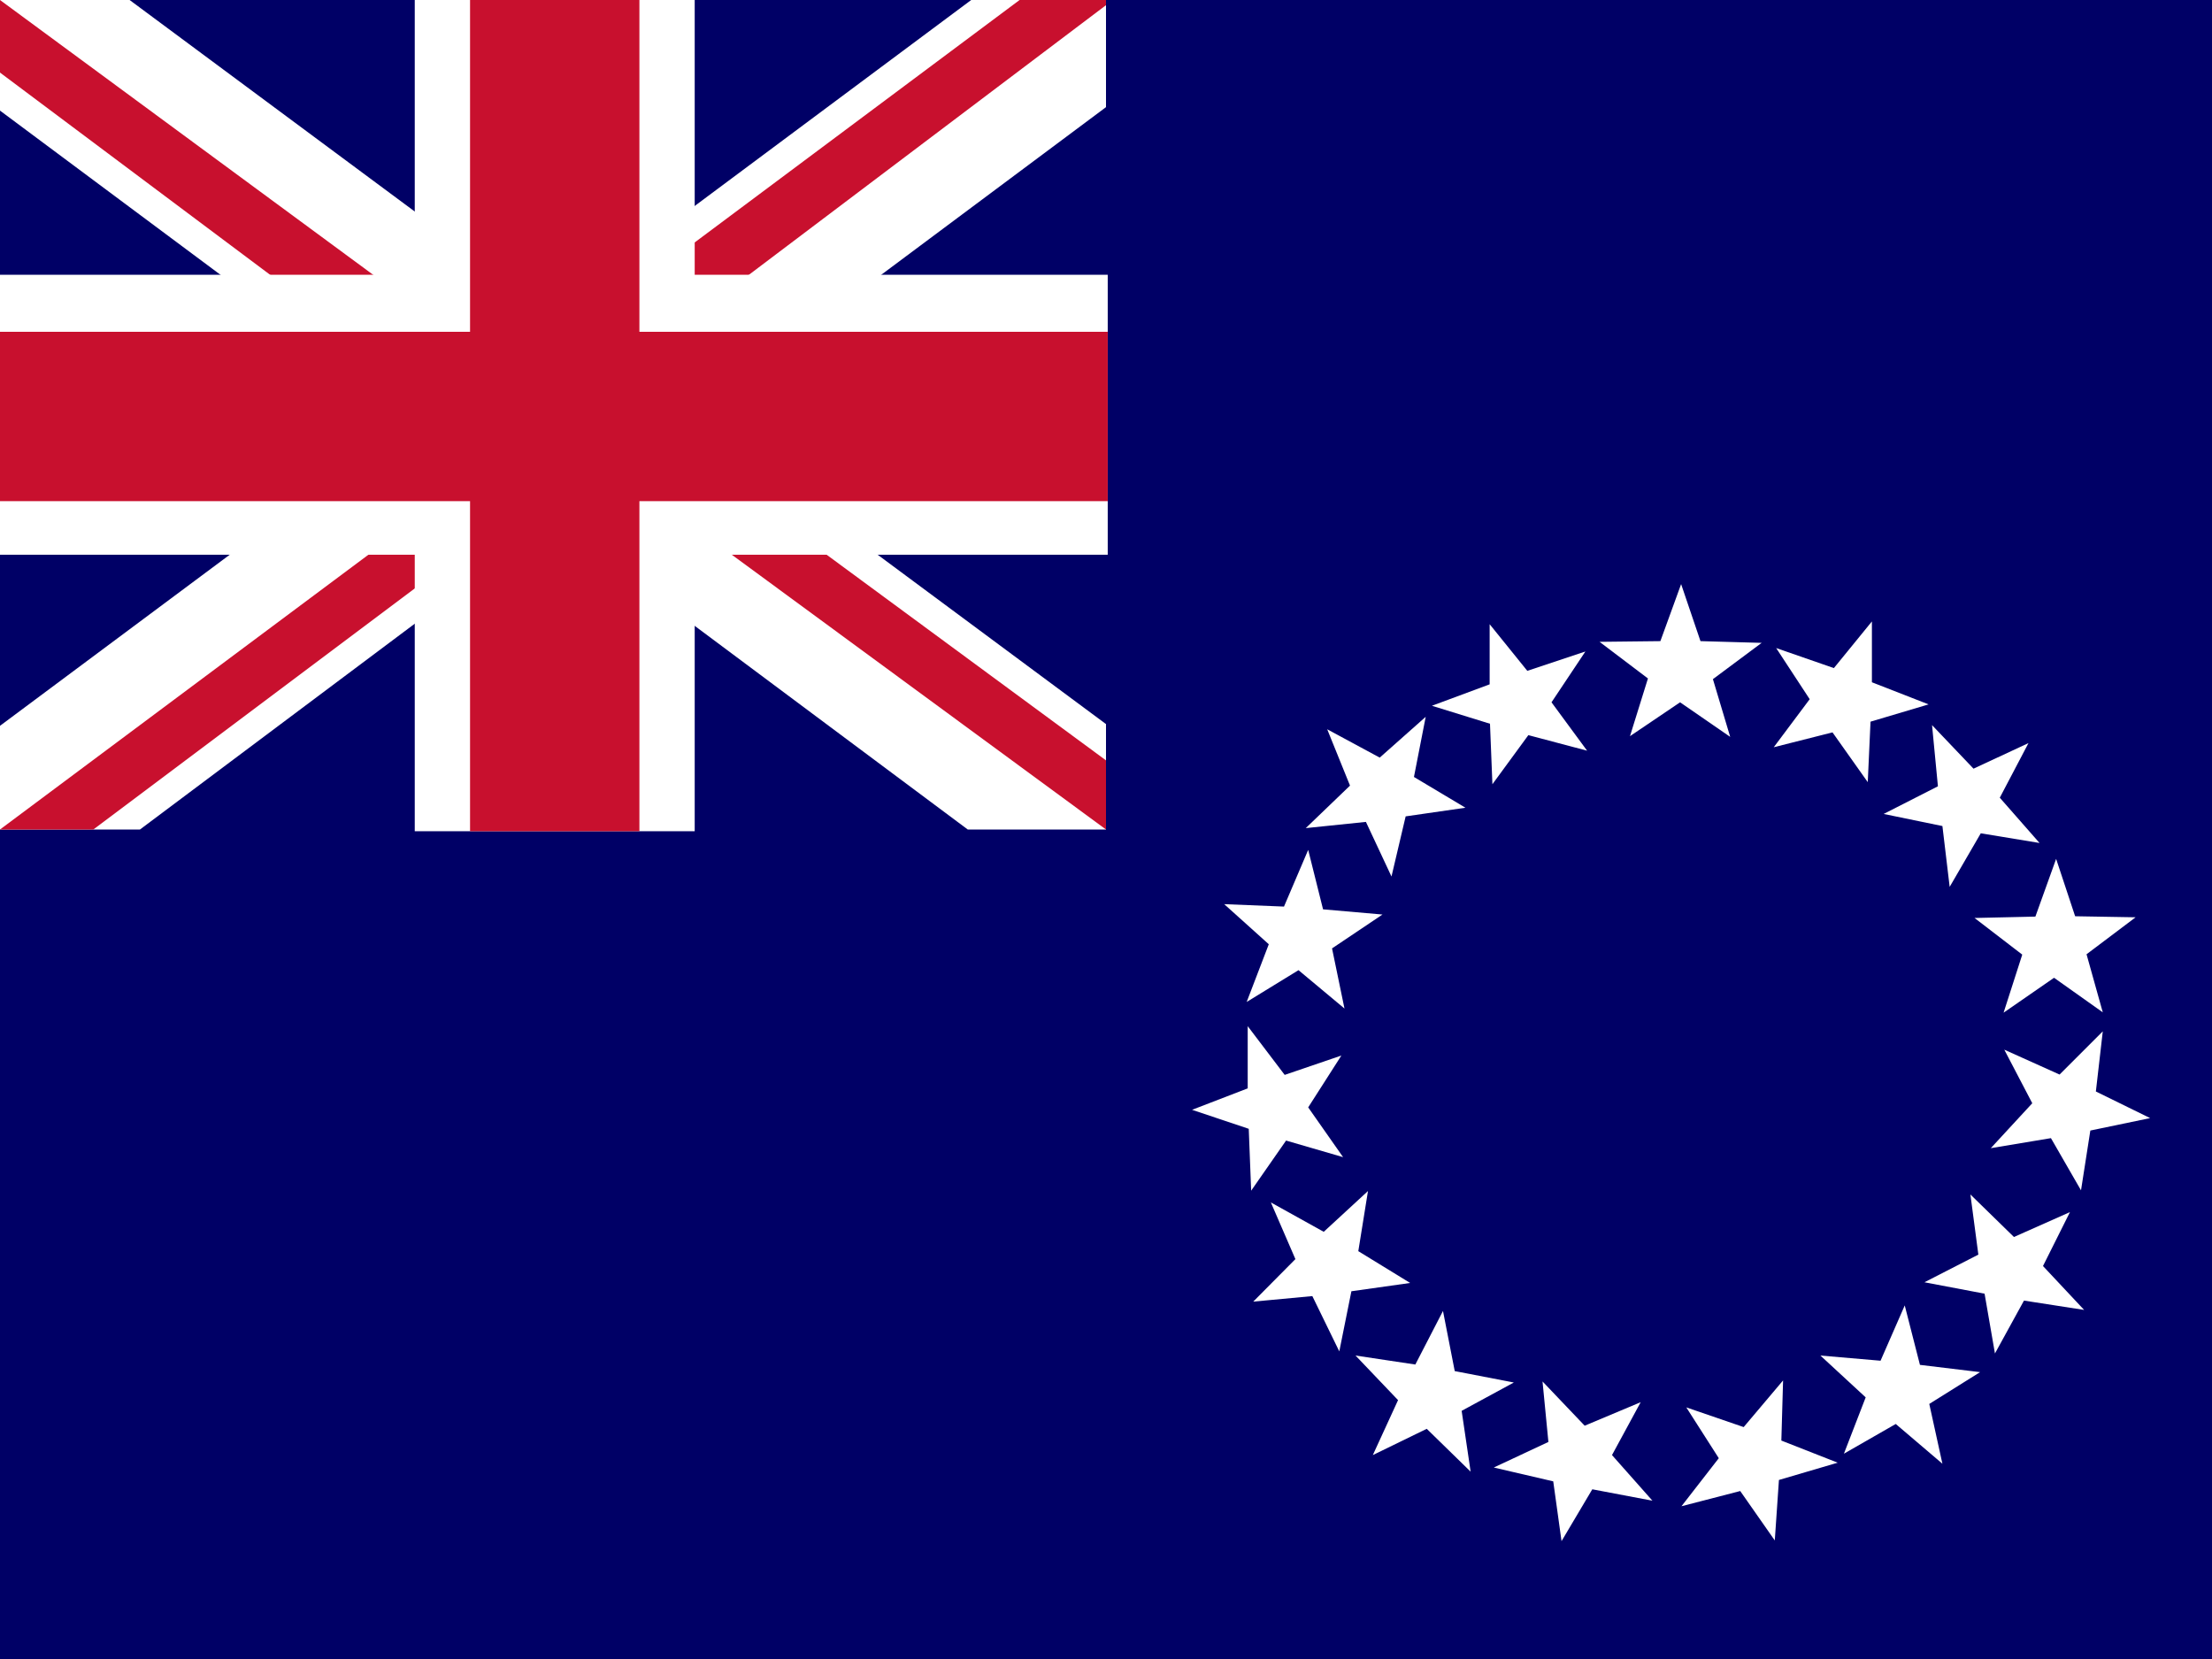
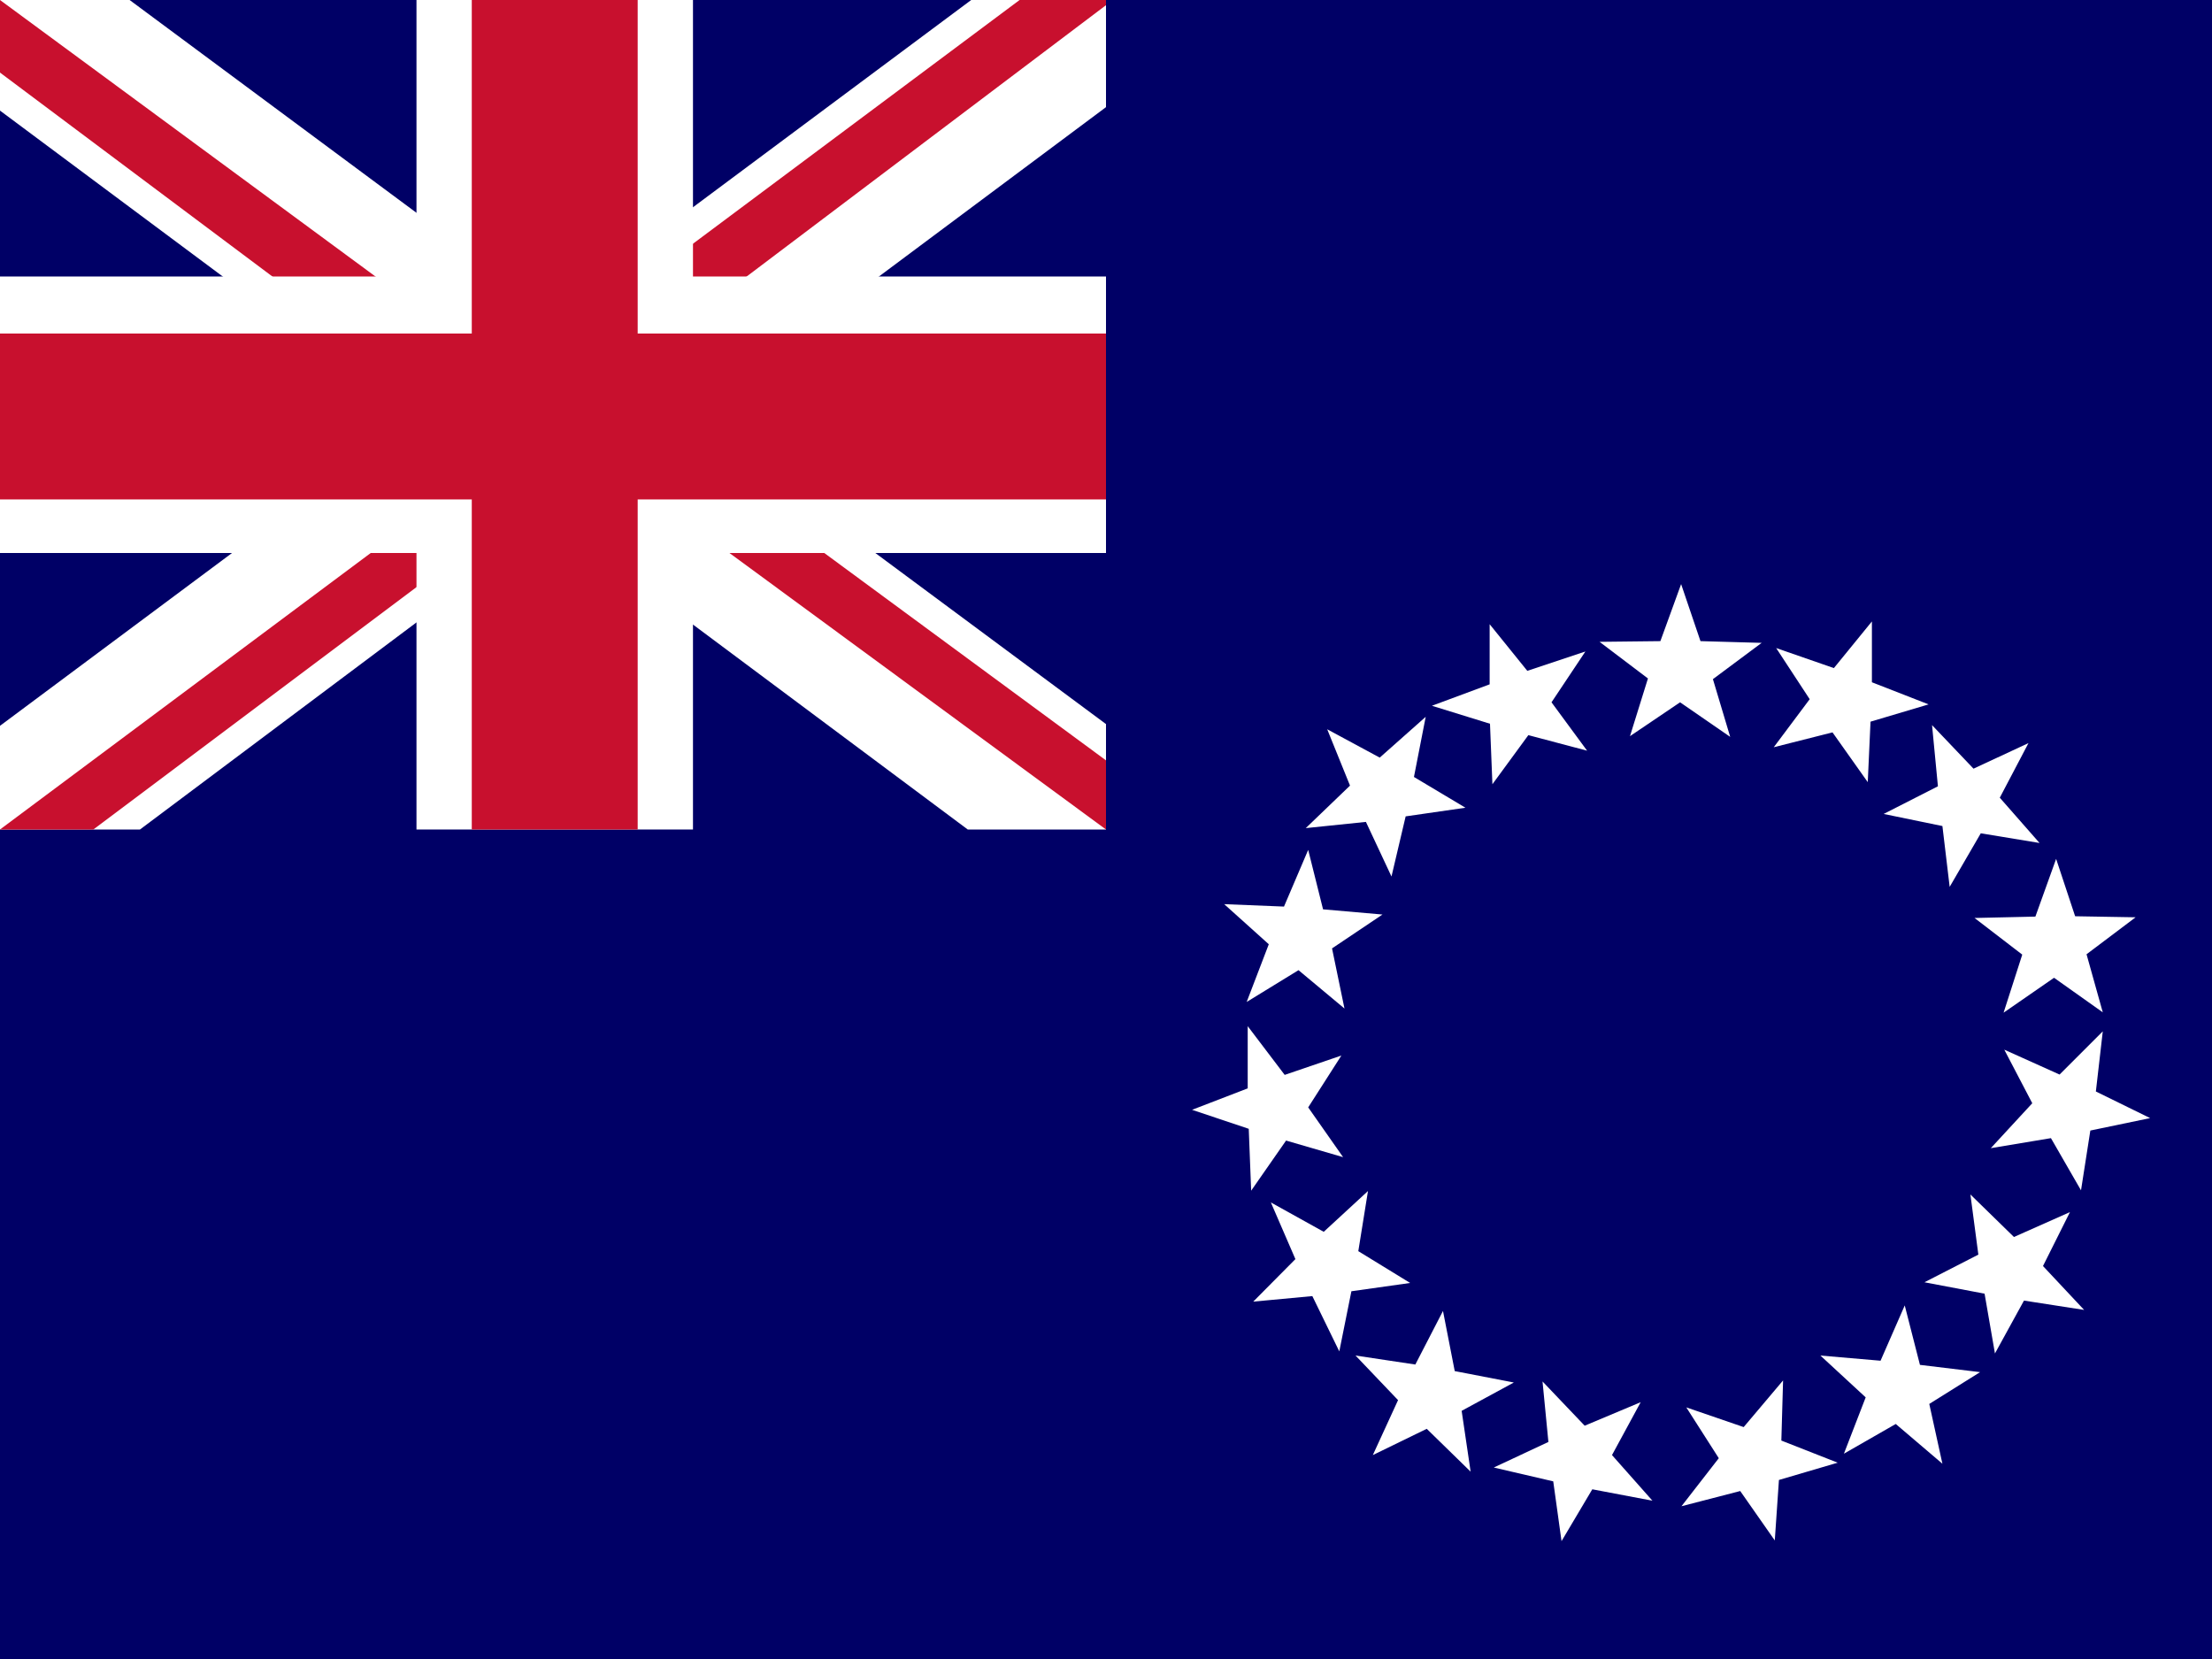
<svg xmlns="http://www.w3.org/2000/svg" id="flag-icons-ck" viewBox="0 0 640 480">
-   <path fill="#006" d="M0 0h640v480H0z" stroke="#006" stroke-width="1" />
+   <g data-seams="underlay">
+     <path fill="#006" d="M0 0h640v480H0z" stroke="#006" stroke-width="4" />
+     <path fill="#006" d="M0 0h320v240H0z" stroke="#006" stroke-width="4" />
+     <path fill="#fff" d="M120.5 0v240h80V0zM0 80v80h320V80z" stroke="#fff" stroke-width="4" />
+     <path fill="#c8102e" d="M0 96.5v48h320v-48zM136.5 0v240h48V0z" stroke="#c8102e" stroke-width="4" />
+   </g>
+   <path fill="#006" d="M0 0h640v480H0z" />
  <path fill="#fff" fill-rule="evenodd" d="m471.6 213 5.2-16.7-14-10.6 17.6-.2 6-16.5 5.6 16.5 17.7.5-14.1 10.5 5 16.7-14.5-10m27.1 13 10.4-13.9-9.7-14.8 16.7 5.8 11-13.5v17.6l16.4 6.4-16.8 5-.8 17.5-10.2-14.4m-98.4 15-.7-17.5-16.8-5.2L431 198v-17.4l10.9 13.5 16.8-5.6-9.8 14.7 10.3 14-17-4.5m-39.6 40.9-7.4-15.8-17.4 1.8 12.8-12.3L384 211l15.2 8.2 13.3-11.8-3.4 17.4 14.9 8.9-17.3 2.5M389 291.8l-13.3-11.1-15 9.2 6.4-16.7-12.9-11.6 17.3.7 7-16.4 4.3 17.2 17.2 1.5-14.6 9.8m3.2 60.4-16.5-4.8-10.1 14.5-.7-17.9-16.4-5.5 16.1-6.2v-18l10.7 14.1 16.4-5.6-9.6 15m29.5 50.8-17 2.4-3.5 17.4-7.8-16-17.1 1.6 12.2-12.3-7.1-16.4 15.3 8.5 12.8-11.8L393 362m45 38-15.1 8.2 2.6 17.6-12.7-12.4-15.6 7.6 7.3-15.9-12.3-12.9 17.3 2.6 8-15.5 3.4 17.4m53.8 9-8.3 15.3 11.7 13.2-17.4-3.3-8.9 15-2.4-17.3-17.2-4 15.8-7.4-1.7-17.5 12.2 12.8m57.4-13.1-.5 17.4 16.3 6.4-17 5-1.2 17.5-10-14.3-17 4.4 10.8-13.9-9.4-14.7 16.6 5.7M559 209.8l12 12.6 15.9-7.4-8.3 15.8 11.5 13.1-17-2.8-9 15.5L562 239l-17-3.5 15.7-8m34.2 21 5.5 16.6 17.5.3-14.2 10.7 4.7 16.8-14.1-10-14.6 10.1 5.4-16.8-13.8-10.6 17.6-.4m19.5 33.2-2 17.4 15.7 7.7-17.3 3.6-2.7 17.3-8.7-15.1-17.4 2.9 12-13-8.1-15.5 16 7.2m3 39.8-7.8 15.6L603 379l-17.4-2.7-8.4 15.3-3-17.3-17.4-3.3 15.6-8-2.3-17.4 12.6 12.3m-9.8 39.1-14.7 9.2 3.8 17.3-13.5-11.5-15 8.6 6.3-16.3-13.1-12.1 17.4 1.5 7-16 4.4 17.2" />
-   <path fill="#006" d="M0 0h320v240H0z" stroke="#006" stroke-width="1" />
+   <path fill="#006" d="M0 0h320v240H0z" />
  <path fill="#fff" d="m37.5 0 122 90.5L281 0h39v31l-120 89.5 120 89V240h-40l-120-89.5L40.5 240H0v-30l119.5-89L0 32V0z" />
  <path fill="#c8102e" d="M212 140.5 320 220v20l-135.5-99.5zm-92 10 3 17.5-96 72H0zM320 0v1.5l-124.5 94 1-22L295 0zM0 0l119.5 88h-30L0 21z" />
-   <path fill="#fff" d="M120.5 0v240h80V0zM0 80v80h320V80z" stroke="#fff" stroke-width="1" />
-   <path fill="#c8102e" d="M0 96.5v48h320v-48zM136.5 0v240h48V0z" stroke="#c8102e" stroke-width="1" />
+   <path fill="#fff" d="M120.5 0v240h80V0zM0 80v80h320V80z" />
+   <path fill="#c8102e" d="M0 96.5v48h320v-48zM136.5 0v240h48V0z" />
</svg>
